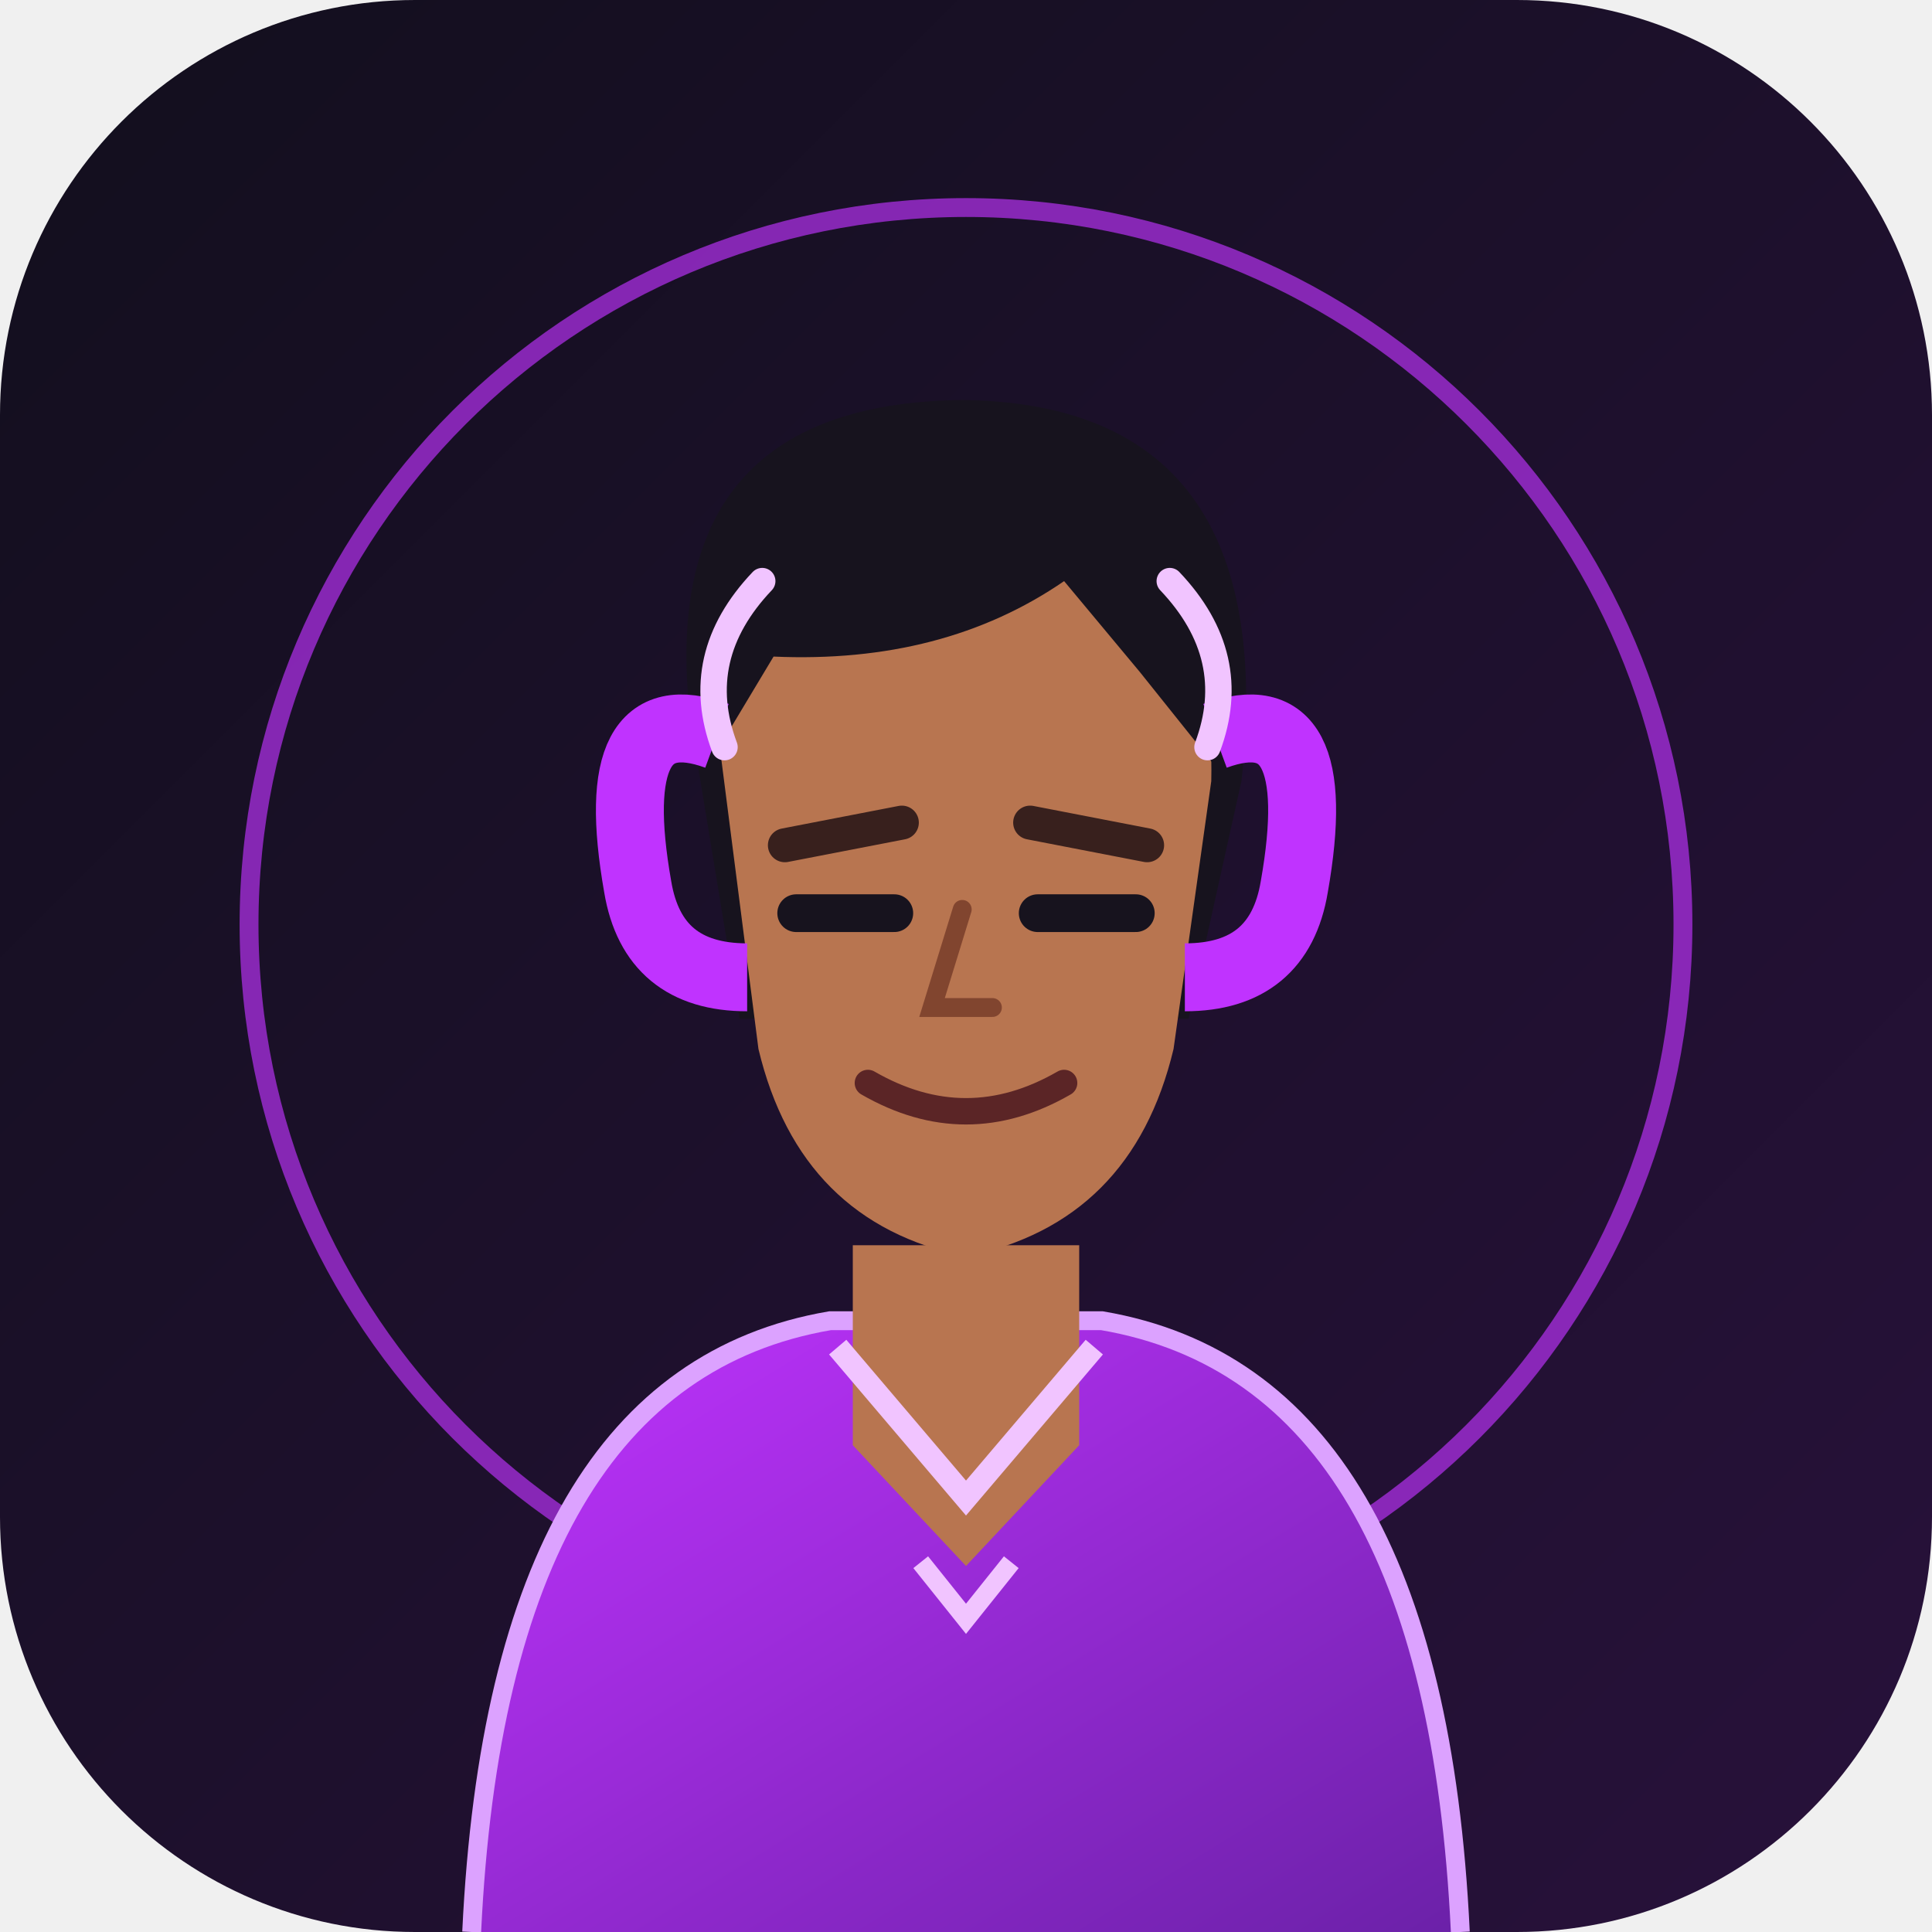
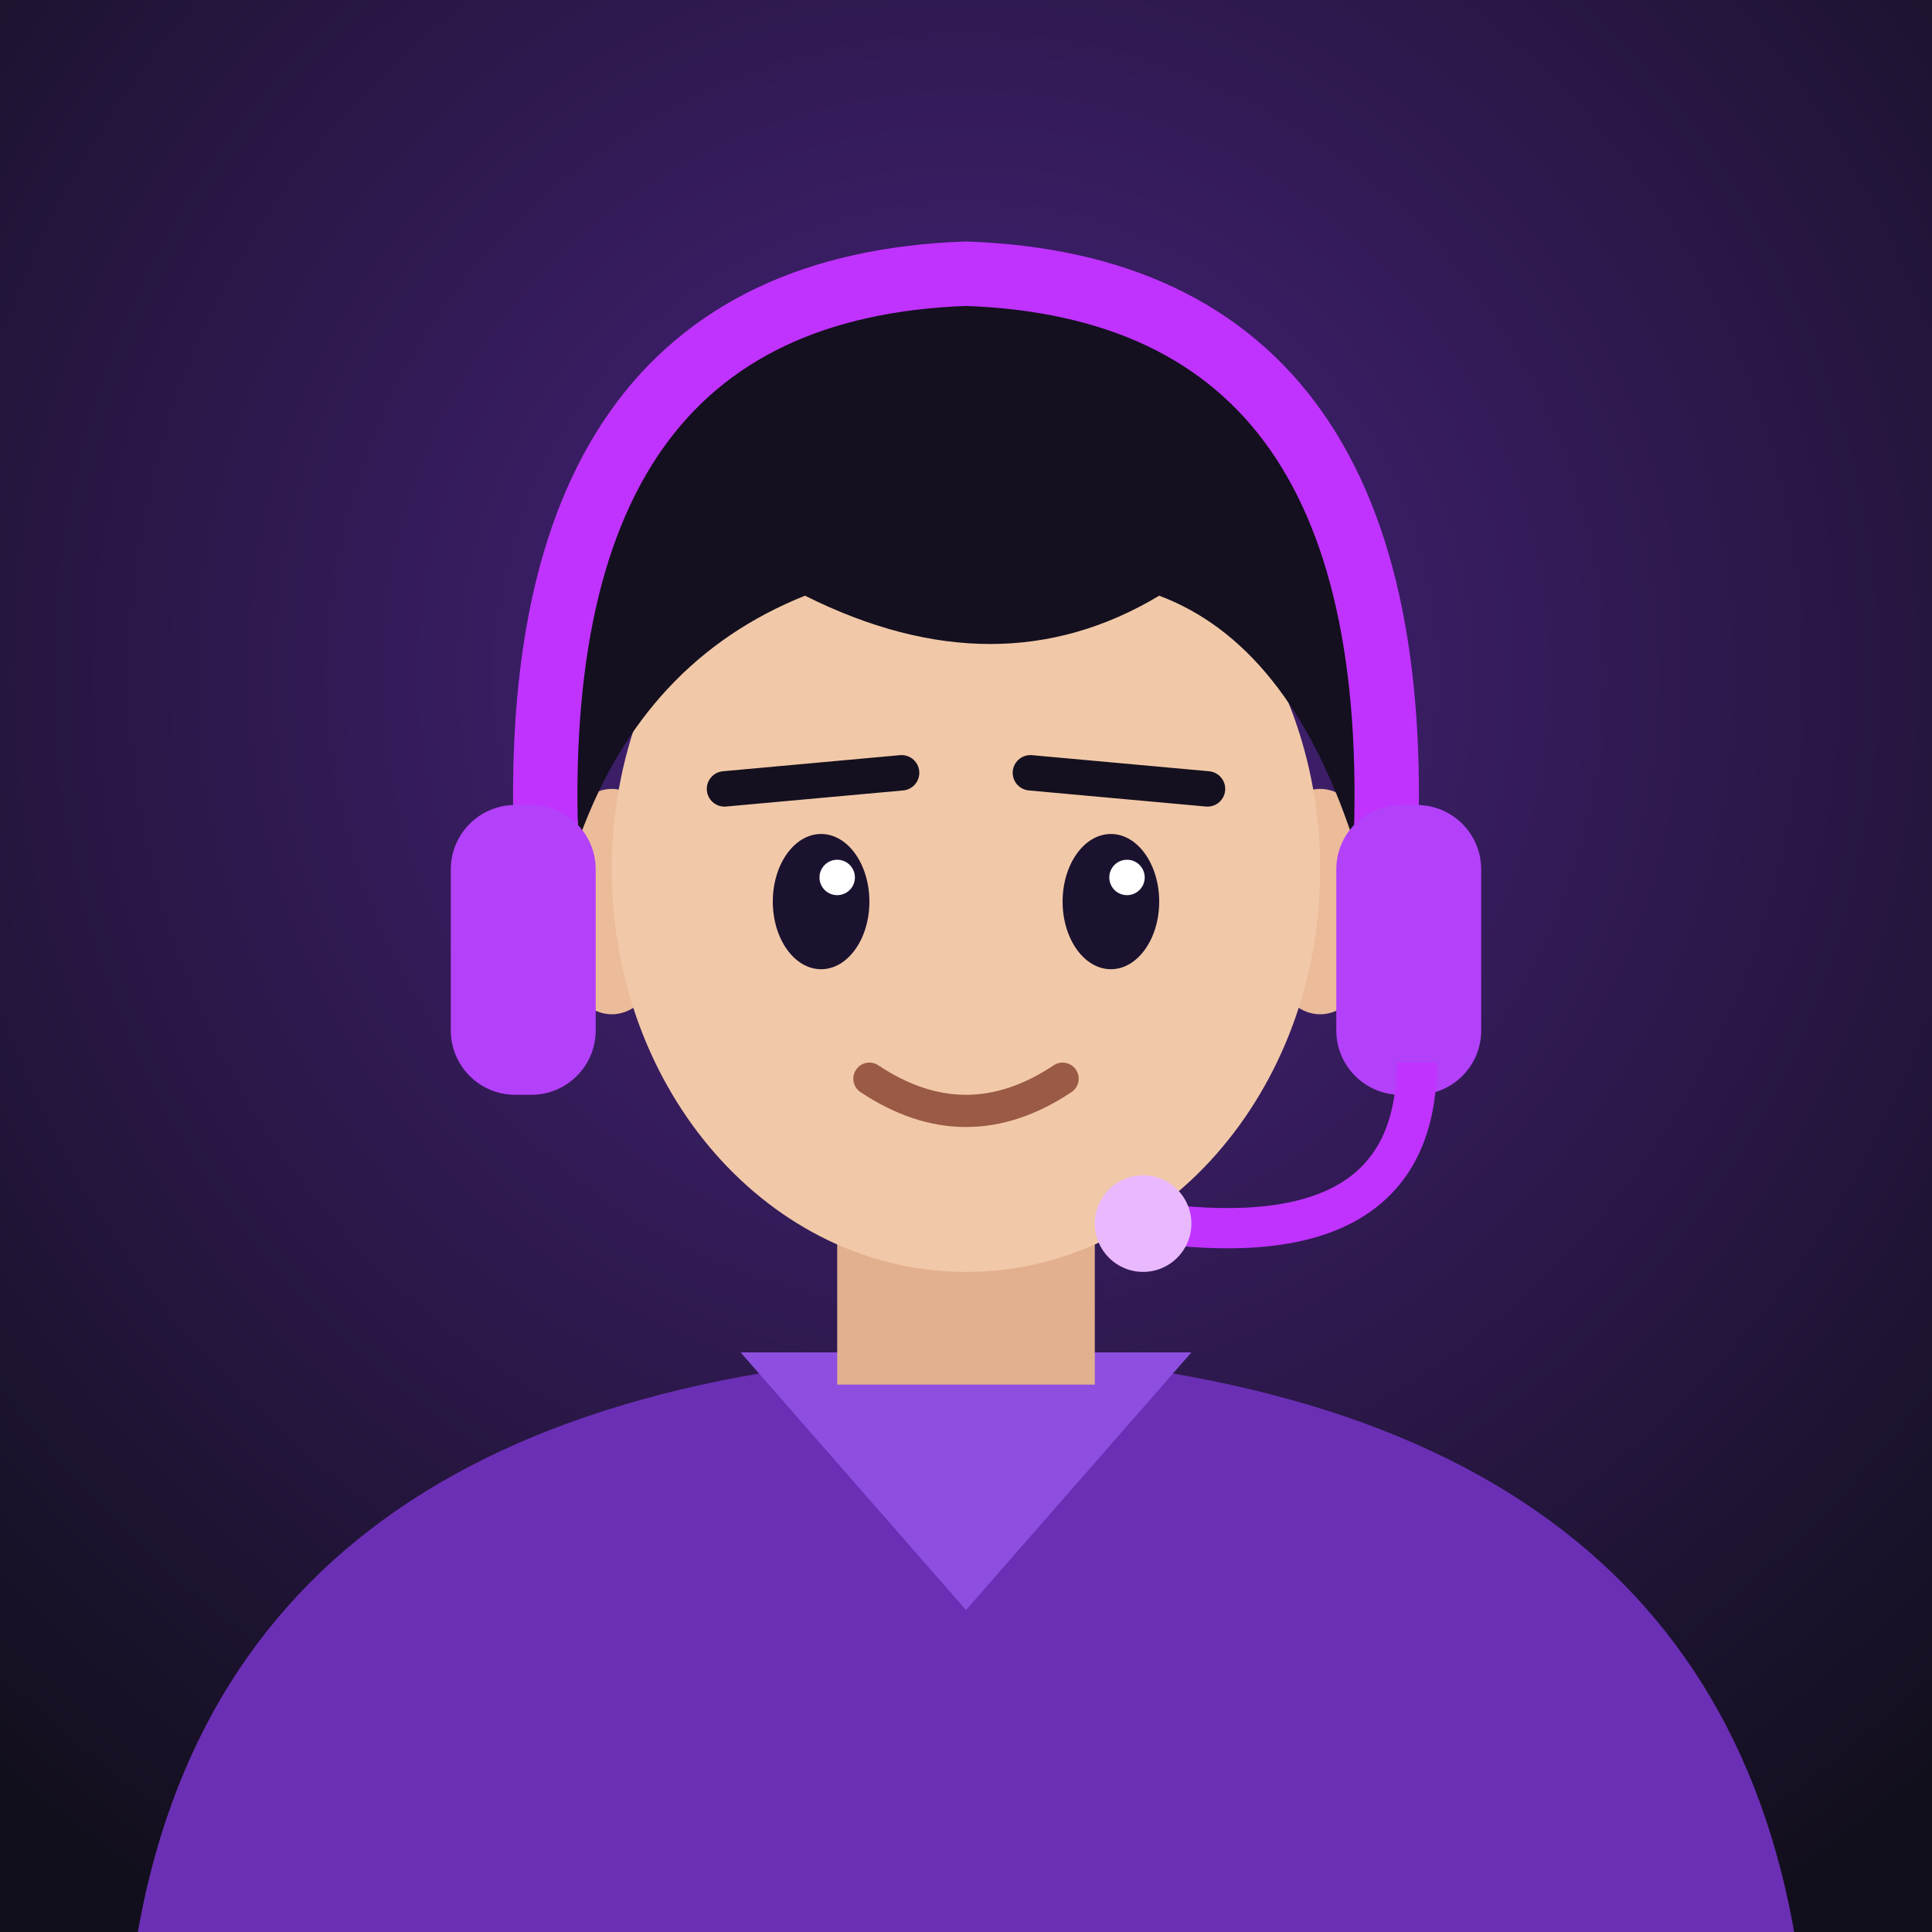
- <svg xmlns="http://www.w3.org/2000/svg" viewBox="0 0 512 512">
+ <svg xmlns="http://www.w3.org/2000/svg" viewBox="0 0 120 120" width="512" height="512">
  <defs>
-     <linearGradient id="bg" x1="0" y1="0" x2="1" y2="1">
-       <stop offset="0%" stop-color="#120F1D" />
-       <stop offset="100%" stop-color="#28113B" />
-     </linearGradient>
-     <linearGradient id="shirt" x1="0" y1="0" x2="1" y2="1">
-       <stop stop-color="#C033FF" />
-       <stop offset="100%" stop-color="#6B21A8" />
-     </linearGradient>
+     <radialGradient id="g" cx="50%" cy="35%" r="75%">
+       <stop offset="0" stop-color="#4A2380" />
+       <stop offset="1" stop-color="#120F1D" />
+     </radialGradient>
+     <clipPath id="c">
+       <rect width="120" height="120" />
+     </clipPath>
  </defs>
-   <rect width="512" height="512" rx="110" fill="url(#bg)" />
-   <circle cx="256" cy="245" r="190" fill="none" stroke="#C033FF" stroke-width="5" opacity=".65" />
-   <path d="M125 512 Q132 365 220 350 L292 350 Q380 365 387 512" fill="url(#shirt)" stroke="#DCA2FF" stroke-width="5" />
-   <path d="M226 330 L226 383 L256 415 L286 383 L286 330" fill="#B87550" />
-   <path d="M183 191 Q173 107 255 106 Q340 107 329 207 L315 270 L196 270 Z" fill="#17131E" />
-   <path d="M191 200 Q190 159 220 145 Q256 124 292 145 Q322 162 321 207 L311 278 Q300 324 256 333 Q212 324 201 278 Z" fill="#B87550" />
-   <path d="M190 199 Q177 153 218 126 Q254 99 296 126 Q329 145 322 203 L302 178 L282 154 Q250 176 205 174 Z" fill="#17131E" />
-   <path d="M208 224 L239 218" stroke="#38201D" stroke-width="9" stroke-linecap="round" />
-   <path d="M273 218 L304 224" stroke="#38201D" stroke-width="9" stroke-linecap="round" />
-   <path d="M211 242 L237 242 M275 242 L301 242" stroke="#17131E" stroke-width="10" stroke-linecap="round" />
-   <path d="M255 241 L247 267 L263 267" fill="none" stroke="#81452F" stroke-width="5" stroke-linecap="round" />
-   <path d="M230 287 Q256 302 282 287" fill="none" stroke="#5B2526" stroke-width="7" stroke-linecap="round" />
-   <path d="M190 195 Q160 184 169 235 Q173 259 198 259" fill="none" stroke="#C033FF" stroke-width="18" />
-   <path d="M322 195 Q352 184 343 235 Q339 259 314 259" fill="none" stroke="#C033FF" stroke-width="18" />
-   <path d="M192 198 Q183 174 202 154 M320 198 Q329 174 310 154" fill="none" stroke="#F1C4FF" stroke-width="7" stroke-linecap="round" />
-   <path d="M222 357 L256 397 L290 357" fill="none" stroke="#F1C4FF" stroke-width="6" />
-   <path d="M244 414 L256 429 L268 414" fill="none" stroke="#F1C4FF" stroke-width="5" />
+   <rect width="120" height="120" fill="url(#g)" />
+   <g clip-path="url(#c)">
+     <path d="M8 124Q12 86 60 84Q108 86 112 124Z" fill="#6B2FB5" />
+     <path d="M46 84L60 100L74 84Z" fill="#8E4FE0" />
+     <rect x="52" y="68" width="16" height="18" fill="#E3B08F" />
+     <ellipse cx="38" cy="56" rx="4" ry="7" fill="#EBBB9A" />
+     <ellipse cx="82" cy="56" rx="4" ry="7" fill="#EBBB9A" />
+     <ellipse cx="60" cy="54" rx="22" ry="25" fill="#F2C9A8" />
+     <path d="M36 52Q32 22 58 19Q64 12 70 20Q90 24 84 52Q80 40 72 37Q62 43 50 37Q40 41 36 52Z" fill="#14101F" />
+     <ellipse cx="51" cy="56" rx="3" ry="4.2" fill="#1B1230" />
+     <ellipse cx="69" cy="56" rx="3" ry="4.2" fill="#1B1230" />
+     <circle cx="52" cy="54.5" r="1.1" fill="#fff" />
+     <circle cx="70" cy="54.5" r="1.1" fill="#fff" />
+     <path d="M45 49L56 48M64 48L75 49" stroke="#14101F" stroke-width="2.2" stroke-linecap="round" />
+     <path d="M54 67Q60 71 66 67" stroke="#9A5A45" stroke-width="2" fill="none" stroke-linecap="round" />
+     <path d="M34 54Q32 18 60 17Q88 18 86 54" stroke="#C033FF" stroke-width="4" fill="none" />
+     <rect x="28" y="50" width="9" height="18" rx="4" fill="#B341F9" />
+     <rect x="83" y="50" width="9" height="18" rx="4" fill="#B341F9" />
+     <path d="M88 66Q88 78 72 76" stroke="#C033FF" stroke-width="2.5" fill="none" />
+     <circle cx="71" cy="76" r="3" fill="#E9B8FF" />
+   </g>
</svg>
